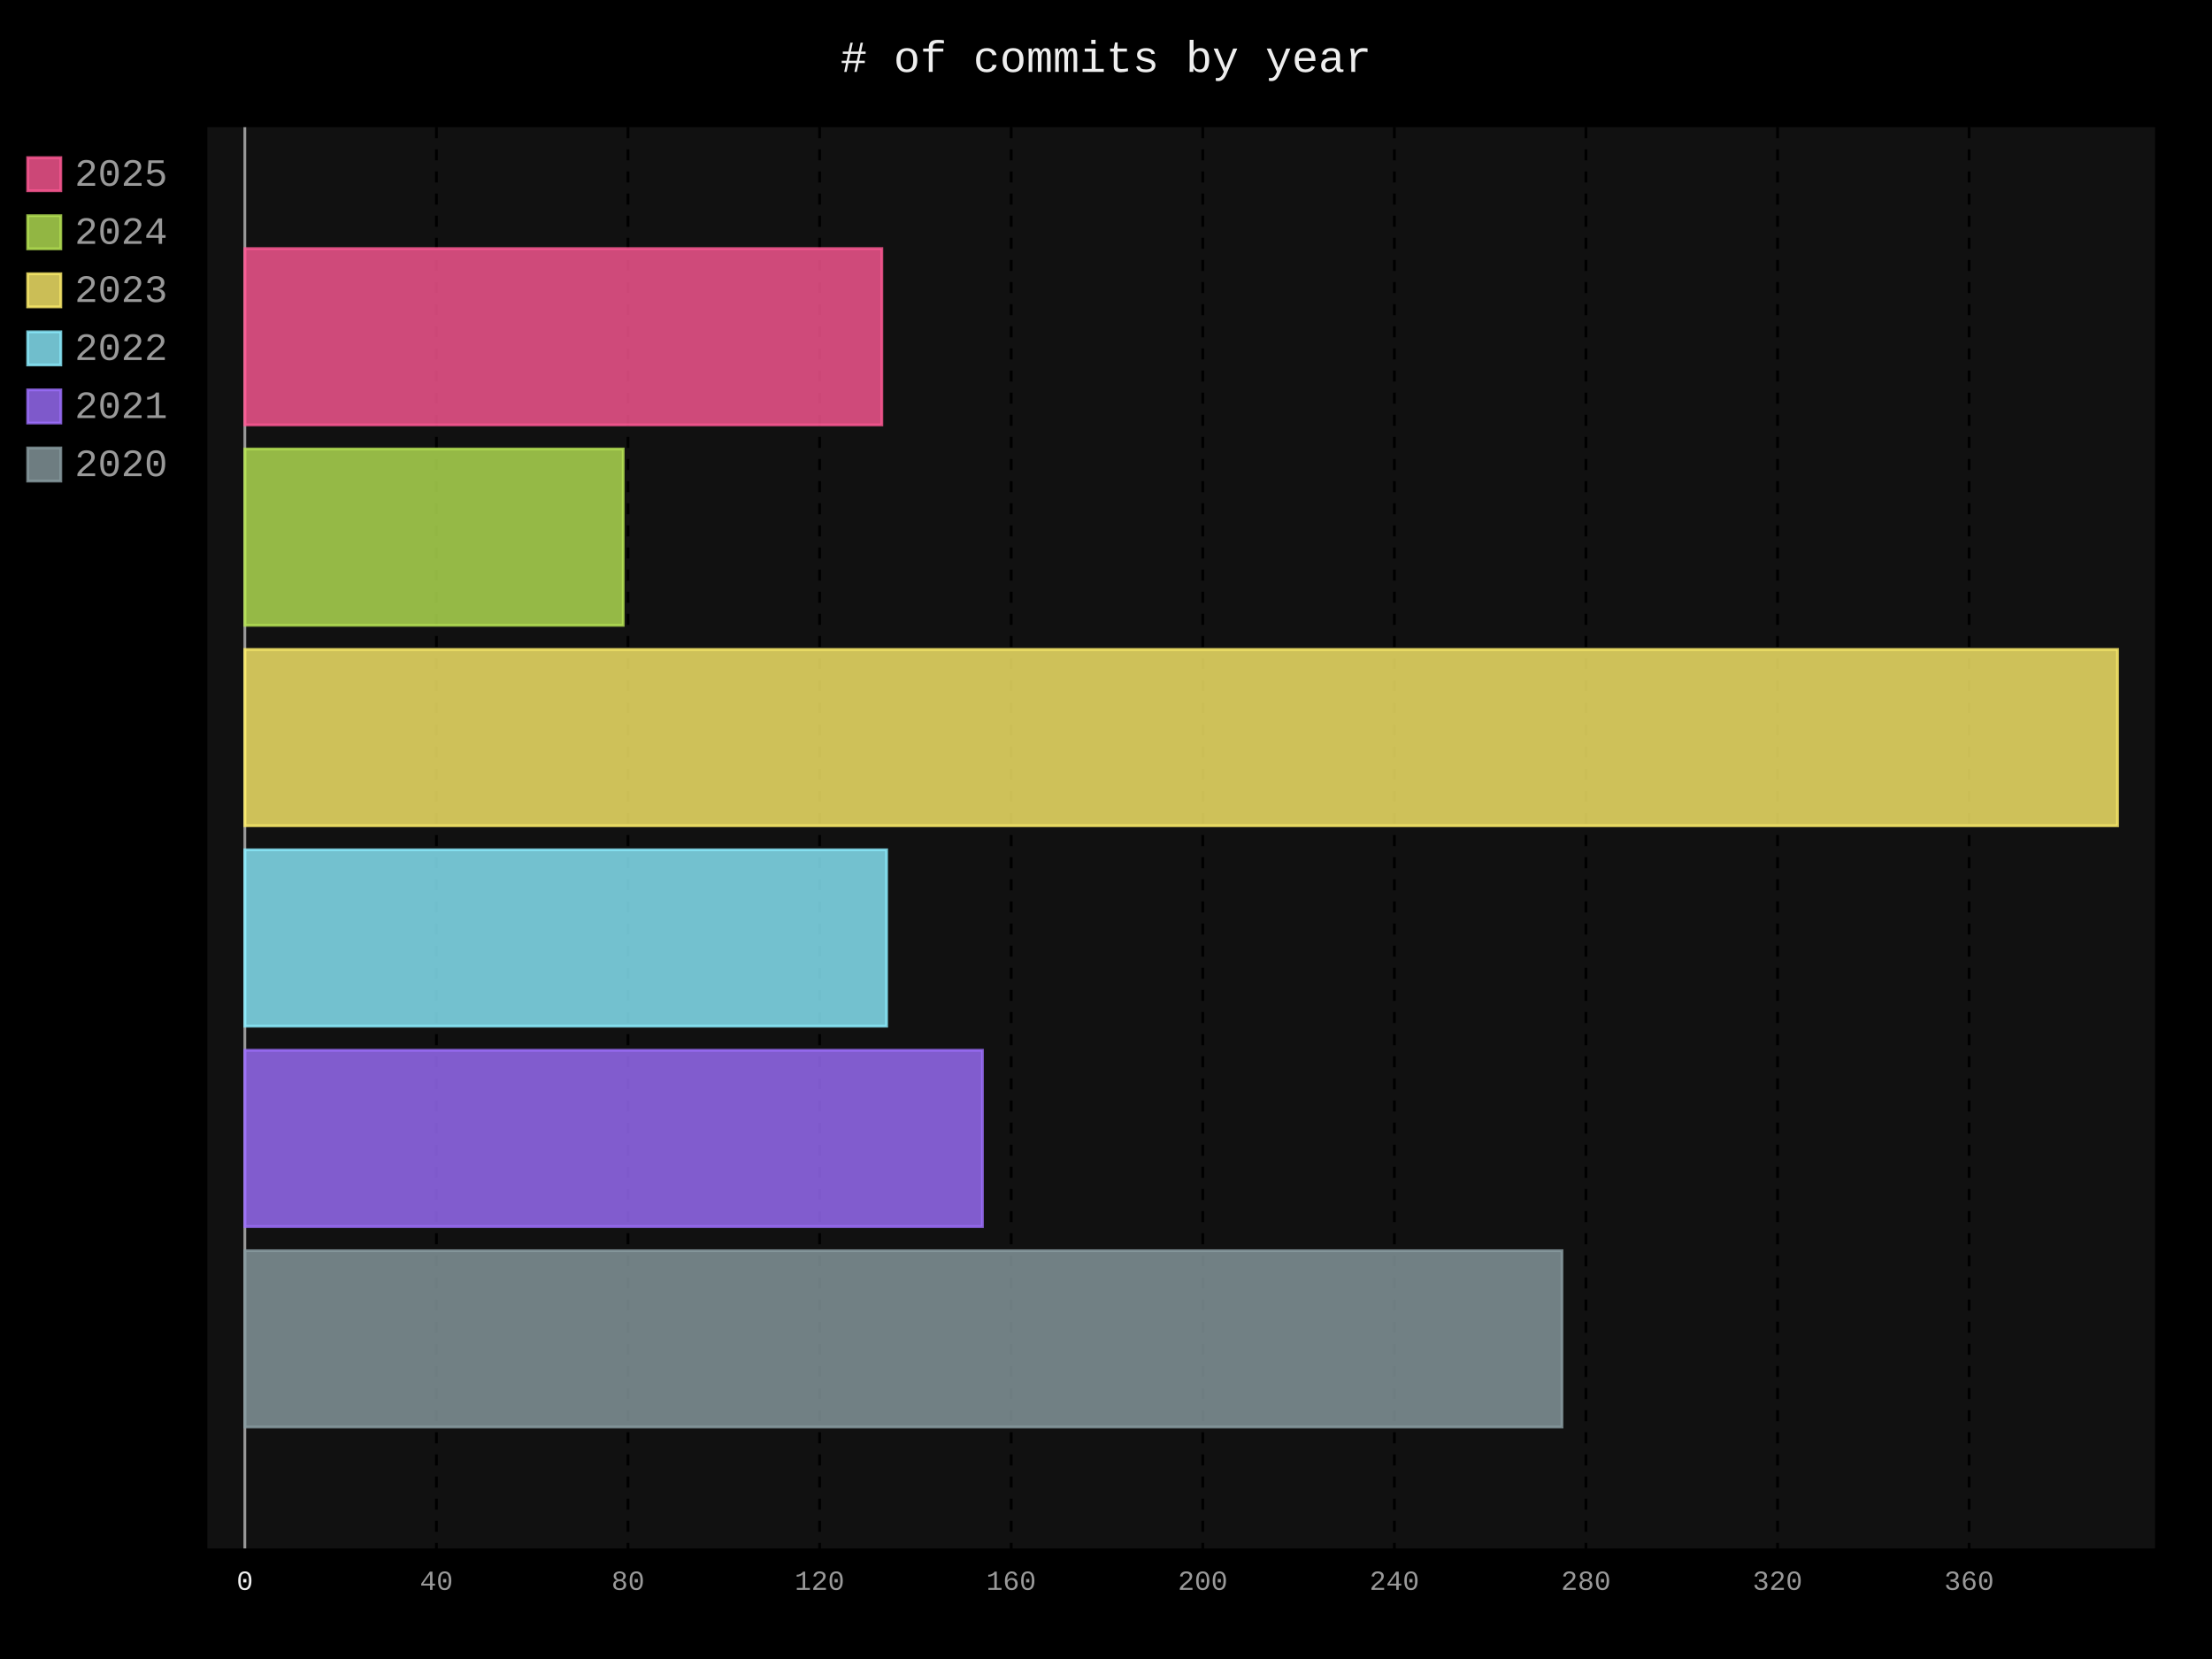
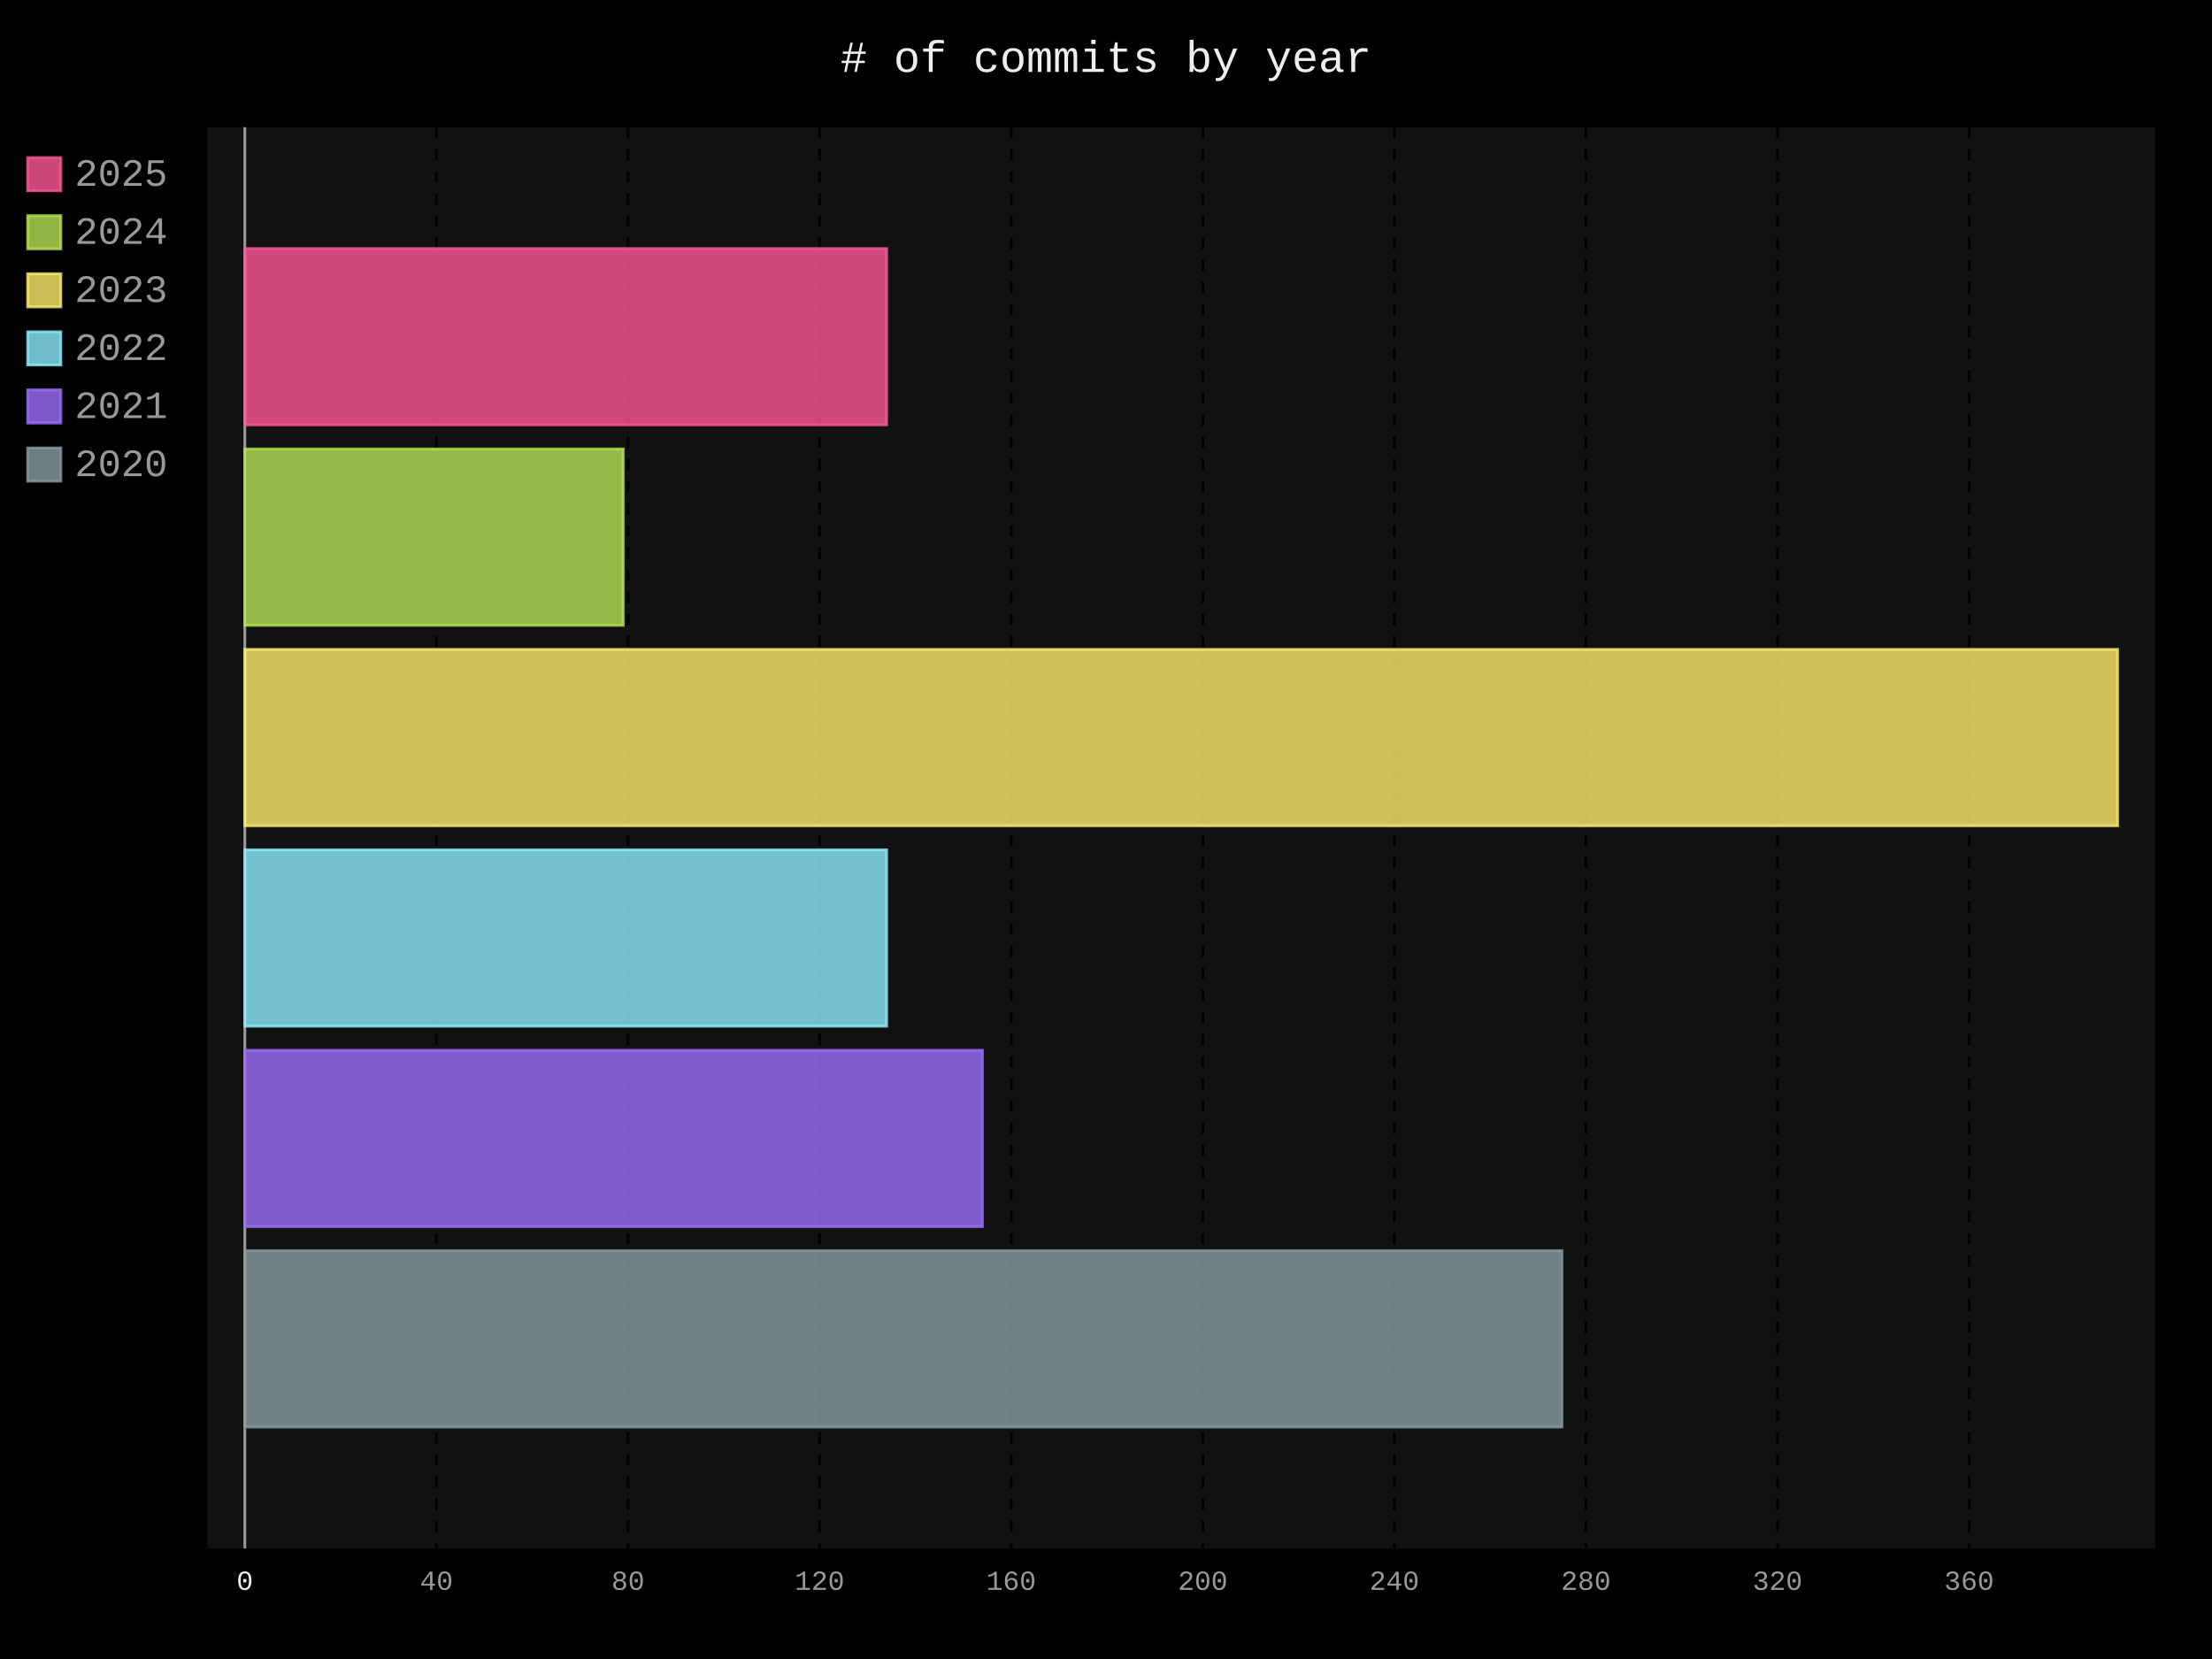
- <svg xmlns="http://www.w3.org/2000/svg" id="chart-6aae57a1-77a2-43fb-bd0c-e2f5e94e4ced" class="pygal-chart" viewBox="0 0 800 600">
+ <svg xmlns="http://www.w3.org/2000/svg" id="chart-c53161f6-4daf-412a-bd9c-a7cf80eec986" class="pygal-chart" viewBox="0 0 800 600">
  <defs>
-     <style type="text/css">#chart-6aae57a1-77a2-43fb-bd0c-e2f5e94e4ced{-webkit-user-select:none;-webkit-font-smoothing:antialiased;font-family:Consolas,"Liberation Mono",Menlo,Courier,monospace}#chart-6aae57a1-77a2-43fb-bd0c-e2f5e94e4ced .title{font-family:Consolas,"Liberation Mono",Menlo,Courier,monospace;font-size:16px}#chart-6aae57a1-77a2-43fb-bd0c-e2f5e94e4ced .legends .legend text{font-family:Consolas,"Liberation Mono",Menlo,Courier,monospace;font-size:14px}#chart-6aae57a1-77a2-43fb-bd0c-e2f5e94e4ced .axis text{font-family:Consolas,"Liberation Mono",Menlo,Courier,monospace;font-size:10px}#chart-6aae57a1-77a2-43fb-bd0c-e2f5e94e4ced .axis text.major{font-family:Consolas,"Liberation Mono",Menlo,Courier,monospace;font-size:10px}#chart-6aae57a1-77a2-43fb-bd0c-e2f5e94e4ced .text-overlay text.value{font-family:Consolas,"Liberation Mono",Menlo,Courier,monospace;font-size:16px}#chart-6aae57a1-77a2-43fb-bd0c-e2f5e94e4ced .text-overlay text.label{font-family:Consolas,"Liberation Mono",Menlo,Courier,monospace;font-size:10px}#chart-6aae57a1-77a2-43fb-bd0c-e2f5e94e4ced .tooltip{font-family:Consolas,"Liberation Mono",Menlo,Courier,monospace;font-size:14px}#chart-6aae57a1-77a2-43fb-bd0c-e2f5e94e4ced text.no_data{font-family:Consolas,"Liberation Mono",Menlo,Courier,monospace;font-size:64px}
- #chart-6aae57a1-77a2-43fb-bd0c-e2f5e94e4ced{background-color:black}#chart-6aae57a1-77a2-43fb-bd0c-e2f5e94e4ced path,#chart-6aae57a1-77a2-43fb-bd0c-e2f5e94e4ced line,#chart-6aae57a1-77a2-43fb-bd0c-e2f5e94e4ced rect,#chart-6aae57a1-77a2-43fb-bd0c-e2f5e94e4ced circle{-webkit-transition:250ms;-moz-transition:250ms;transition:250ms}#chart-6aae57a1-77a2-43fb-bd0c-e2f5e94e4ced .graph &gt; .background{fill:black}#chart-6aae57a1-77a2-43fb-bd0c-e2f5e94e4ced .plot &gt; .background{fill:#111}#chart-6aae57a1-77a2-43fb-bd0c-e2f5e94e4ced .graph{fill:#999}#chart-6aae57a1-77a2-43fb-bd0c-e2f5e94e4ced text.no_data{fill:#eee}#chart-6aae57a1-77a2-43fb-bd0c-e2f5e94e4ced .title{fill:#eee}#chart-6aae57a1-77a2-43fb-bd0c-e2f5e94e4ced .legends .legend text{fill:#999}#chart-6aae57a1-77a2-43fb-bd0c-e2f5e94e4ced .legends .legend:hover text{fill:#eee}#chart-6aae57a1-77a2-43fb-bd0c-e2f5e94e4ced .axis .line{stroke:#eee}#chart-6aae57a1-77a2-43fb-bd0c-e2f5e94e4ced .axis .guide.line{stroke:#555}#chart-6aae57a1-77a2-43fb-bd0c-e2f5e94e4ced .axis .major.line{stroke:#999}#chart-6aae57a1-77a2-43fb-bd0c-e2f5e94e4ced .axis text.major{fill:#eee}#chart-6aae57a1-77a2-43fb-bd0c-e2f5e94e4ced .axis.y .guides:hover .guide.line,#chart-6aae57a1-77a2-43fb-bd0c-e2f5e94e4ced .line-graph .axis.x .guides:hover .guide.line,#chart-6aae57a1-77a2-43fb-bd0c-e2f5e94e4ced .stackedline-graph .axis.x .guides:hover .guide.line,#chart-6aae57a1-77a2-43fb-bd0c-e2f5e94e4ced .xy-graph .axis.x .guides:hover .guide.line{stroke:#eee}#chart-6aae57a1-77a2-43fb-bd0c-e2f5e94e4ced .axis .guides:hover text{fill:#eee}#chart-6aae57a1-77a2-43fb-bd0c-e2f5e94e4ced .reactive{fill-opacity:.8;stroke-opacity:.8;stroke-width:1}#chart-6aae57a1-77a2-43fb-bd0c-e2f5e94e4ced .ci{stroke:#999}#chart-6aae57a1-77a2-43fb-bd0c-e2f5e94e4ced .reactive.active,#chart-6aae57a1-77a2-43fb-bd0c-e2f5e94e4ced .active .reactive{fill-opacity:.4;stroke-opacity:.9;stroke-width:4}#chart-6aae57a1-77a2-43fb-bd0c-e2f5e94e4ced .ci .reactive.active{stroke-width:1.5}#chart-6aae57a1-77a2-43fb-bd0c-e2f5e94e4ced .series text{fill:#eee}#chart-6aae57a1-77a2-43fb-bd0c-e2f5e94e4ced .tooltip rect{fill:#111;stroke:#eee;-webkit-transition:opacity 250ms;-moz-transition:opacity 250ms;transition:opacity 250ms}#chart-6aae57a1-77a2-43fb-bd0c-e2f5e94e4ced .tooltip .label{fill:#999}#chart-6aae57a1-77a2-43fb-bd0c-e2f5e94e4ced .tooltip .label{fill:#999}#chart-6aae57a1-77a2-43fb-bd0c-e2f5e94e4ced .tooltip .legend{font-size:.8em;fill:#555}#chart-6aae57a1-77a2-43fb-bd0c-e2f5e94e4ced .tooltip .x_label{font-size:.6em;fill:#eee}#chart-6aae57a1-77a2-43fb-bd0c-e2f5e94e4ced .tooltip .xlink{font-size:.5em;text-decoration:underline}#chart-6aae57a1-77a2-43fb-bd0c-e2f5e94e4ced .tooltip .value{font-size:1.5em}#chart-6aae57a1-77a2-43fb-bd0c-e2f5e94e4ced .bound{font-size:.5em}#chart-6aae57a1-77a2-43fb-bd0c-e2f5e94e4ced .max-value{font-size:.75em;fill:#555}#chart-6aae57a1-77a2-43fb-bd0c-e2f5e94e4ced .map-element{fill:#111;stroke:#555 !important}#chart-6aae57a1-77a2-43fb-bd0c-e2f5e94e4ced .map-element .reactive{fill-opacity:inherit;stroke-opacity:inherit}#chart-6aae57a1-77a2-43fb-bd0c-e2f5e94e4ced .color-0,#chart-6aae57a1-77a2-43fb-bd0c-e2f5e94e4ced .color-0 a:visited{stroke:#ff5995;fill:#ff5995}#chart-6aae57a1-77a2-43fb-bd0c-e2f5e94e4ced .color-1,#chart-6aae57a1-77a2-43fb-bd0c-e2f5e94e4ced .color-1 a:visited{stroke:#b6e354;fill:#b6e354}#chart-6aae57a1-77a2-43fb-bd0c-e2f5e94e4ced .color-2,#chart-6aae57a1-77a2-43fb-bd0c-e2f5e94e4ced .color-2 a:visited{stroke:#feed6c;fill:#feed6c}#chart-6aae57a1-77a2-43fb-bd0c-e2f5e94e4ced .color-3,#chart-6aae57a1-77a2-43fb-bd0c-e2f5e94e4ced .color-3 a:visited{stroke:#8cedff;fill:#8cedff}#chart-6aae57a1-77a2-43fb-bd0c-e2f5e94e4ced .color-4,#chart-6aae57a1-77a2-43fb-bd0c-e2f5e94e4ced .color-4 a:visited{stroke:#9e6ffe;fill:#9e6ffe}#chart-6aae57a1-77a2-43fb-bd0c-e2f5e94e4ced .color-5,#chart-6aae57a1-77a2-43fb-bd0c-e2f5e94e4ced .color-5 a:visited{stroke:#899ca1;fill:#899ca1}#chart-6aae57a1-77a2-43fb-bd0c-e2f5e94e4ced .text-overlay .color-0 text{fill:black}#chart-6aae57a1-77a2-43fb-bd0c-e2f5e94e4ced .text-overlay .color-1 text{fill:black}#chart-6aae57a1-77a2-43fb-bd0c-e2f5e94e4ced .text-overlay .color-2 text{fill:black}#chart-6aae57a1-77a2-43fb-bd0c-e2f5e94e4ced .text-overlay .color-3 text{fill:black}#chart-6aae57a1-77a2-43fb-bd0c-e2f5e94e4ced .text-overlay .color-4 text{fill:black}#chart-6aae57a1-77a2-43fb-bd0c-e2f5e94e4ced .text-overlay .color-5 text{fill:black}
- #chart-6aae57a1-77a2-43fb-bd0c-e2f5e94e4ced text.no_data{text-anchor:middle}#chart-6aae57a1-77a2-43fb-bd0c-e2f5e94e4ced .guide.line{fill:none}#chart-6aae57a1-77a2-43fb-bd0c-e2f5e94e4ced .centered{text-anchor:middle}#chart-6aae57a1-77a2-43fb-bd0c-e2f5e94e4ced .title{text-anchor:middle}#chart-6aae57a1-77a2-43fb-bd0c-e2f5e94e4ced .legends .legend text{fill-opacity:1}#chart-6aae57a1-77a2-43fb-bd0c-e2f5e94e4ced .axis.x text{text-anchor:middle}#chart-6aae57a1-77a2-43fb-bd0c-e2f5e94e4ced .axis.x:not(.web) text[transform]{text-anchor:start}#chart-6aae57a1-77a2-43fb-bd0c-e2f5e94e4ced .axis.x:not(.web) text[transform].backwards{text-anchor:end}#chart-6aae57a1-77a2-43fb-bd0c-e2f5e94e4ced .axis.y text{text-anchor:end}#chart-6aae57a1-77a2-43fb-bd0c-e2f5e94e4ced .axis.y text[transform].backwards{text-anchor:start}#chart-6aae57a1-77a2-43fb-bd0c-e2f5e94e4ced .axis.y2 text{text-anchor:start}#chart-6aae57a1-77a2-43fb-bd0c-e2f5e94e4ced .axis.y2 text[transform].backwards{text-anchor:end}#chart-6aae57a1-77a2-43fb-bd0c-e2f5e94e4ced .axis .guide.line{stroke-dasharray:4,4;stroke:black}#chart-6aae57a1-77a2-43fb-bd0c-e2f5e94e4ced .axis .major.guide.line{stroke-dasharray:6,6;stroke:black}#chart-6aae57a1-77a2-43fb-bd0c-e2f5e94e4ced .horizontal .axis.y .guide.line,#chart-6aae57a1-77a2-43fb-bd0c-e2f5e94e4ced .horizontal .axis.y2 .guide.line,#chart-6aae57a1-77a2-43fb-bd0c-e2f5e94e4ced .vertical .axis.x .guide.line{opacity:0}#chart-6aae57a1-77a2-43fb-bd0c-e2f5e94e4ced .horizontal .axis.always_show .guide.line,#chart-6aae57a1-77a2-43fb-bd0c-e2f5e94e4ced .vertical .axis.always_show .guide.line{opacity:1 !important}#chart-6aae57a1-77a2-43fb-bd0c-e2f5e94e4ced .axis.y .guides:hover .guide.line,#chart-6aae57a1-77a2-43fb-bd0c-e2f5e94e4ced .axis.y2 .guides:hover .guide.line,#chart-6aae57a1-77a2-43fb-bd0c-e2f5e94e4ced .axis.x .guides:hover .guide.line{opacity:1}#chart-6aae57a1-77a2-43fb-bd0c-e2f5e94e4ced .axis .guides:hover text{opacity:1}#chart-6aae57a1-77a2-43fb-bd0c-e2f5e94e4ced .nofill{fill:none}#chart-6aae57a1-77a2-43fb-bd0c-e2f5e94e4ced .subtle-fill{fill-opacity:.2}#chart-6aae57a1-77a2-43fb-bd0c-e2f5e94e4ced .dot{stroke-width:1px;fill-opacity:1;stroke-opacity:1}#chart-6aae57a1-77a2-43fb-bd0c-e2f5e94e4ced .dot.active{stroke-width:5px}#chart-6aae57a1-77a2-43fb-bd0c-e2f5e94e4ced .dot.negative{fill:transparent}#chart-6aae57a1-77a2-43fb-bd0c-e2f5e94e4ced text,#chart-6aae57a1-77a2-43fb-bd0c-e2f5e94e4ced tspan{stroke:none !important}#chart-6aae57a1-77a2-43fb-bd0c-e2f5e94e4ced .series text.active{opacity:1}#chart-6aae57a1-77a2-43fb-bd0c-e2f5e94e4ced .tooltip rect{fill-opacity:.95;stroke-width:.5}#chart-6aae57a1-77a2-43fb-bd0c-e2f5e94e4ced .tooltip text{fill-opacity:1}#chart-6aae57a1-77a2-43fb-bd0c-e2f5e94e4ced .showable{visibility:hidden}#chart-6aae57a1-77a2-43fb-bd0c-e2f5e94e4ced .showable.shown{visibility:visible}#chart-6aae57a1-77a2-43fb-bd0c-e2f5e94e4ced .gauge-background{fill:rgba(229,229,229,1);stroke:none}#chart-6aae57a1-77a2-43fb-bd0c-e2f5e94e4ced .bg-lines{stroke:black;stroke-width:2px}</style>
+     <style type="text/css">#chart-c53161f6-4daf-412a-bd9c-a7cf80eec986{-webkit-user-select:none;-webkit-font-smoothing:antialiased;font-family:Consolas,"Liberation Mono",Menlo,Courier,monospace}#chart-c53161f6-4daf-412a-bd9c-a7cf80eec986 .title{font-family:Consolas,"Liberation Mono",Menlo,Courier,monospace;font-size:16px}#chart-c53161f6-4daf-412a-bd9c-a7cf80eec986 .legends .legend text{font-family:Consolas,"Liberation Mono",Menlo,Courier,monospace;font-size:14px}#chart-c53161f6-4daf-412a-bd9c-a7cf80eec986 .axis text{font-family:Consolas,"Liberation Mono",Menlo,Courier,monospace;font-size:10px}#chart-c53161f6-4daf-412a-bd9c-a7cf80eec986 .axis text.major{font-family:Consolas,"Liberation Mono",Menlo,Courier,monospace;font-size:10px}#chart-c53161f6-4daf-412a-bd9c-a7cf80eec986 .text-overlay text.value{font-family:Consolas,"Liberation Mono",Menlo,Courier,monospace;font-size:16px}#chart-c53161f6-4daf-412a-bd9c-a7cf80eec986 .text-overlay text.label{font-family:Consolas,"Liberation Mono",Menlo,Courier,monospace;font-size:10px}#chart-c53161f6-4daf-412a-bd9c-a7cf80eec986 .tooltip{font-family:Consolas,"Liberation Mono",Menlo,Courier,monospace;font-size:14px}#chart-c53161f6-4daf-412a-bd9c-a7cf80eec986 text.no_data{font-family:Consolas,"Liberation Mono",Menlo,Courier,monospace;font-size:64px}
+ #chart-c53161f6-4daf-412a-bd9c-a7cf80eec986{background-color:black}#chart-c53161f6-4daf-412a-bd9c-a7cf80eec986 path,#chart-c53161f6-4daf-412a-bd9c-a7cf80eec986 line,#chart-c53161f6-4daf-412a-bd9c-a7cf80eec986 rect,#chart-c53161f6-4daf-412a-bd9c-a7cf80eec986 circle{-webkit-transition:250ms;-moz-transition:250ms;transition:250ms}#chart-c53161f6-4daf-412a-bd9c-a7cf80eec986 .graph &gt; .background{fill:black}#chart-c53161f6-4daf-412a-bd9c-a7cf80eec986 .plot &gt; .background{fill:#111}#chart-c53161f6-4daf-412a-bd9c-a7cf80eec986 .graph{fill:#999}#chart-c53161f6-4daf-412a-bd9c-a7cf80eec986 text.no_data{fill:#eee}#chart-c53161f6-4daf-412a-bd9c-a7cf80eec986 .title{fill:#eee}#chart-c53161f6-4daf-412a-bd9c-a7cf80eec986 .legends .legend text{fill:#999}#chart-c53161f6-4daf-412a-bd9c-a7cf80eec986 .legends .legend:hover text{fill:#eee}#chart-c53161f6-4daf-412a-bd9c-a7cf80eec986 .axis .line{stroke:#eee}#chart-c53161f6-4daf-412a-bd9c-a7cf80eec986 .axis .guide.line{stroke:#555}#chart-c53161f6-4daf-412a-bd9c-a7cf80eec986 .axis .major.line{stroke:#999}#chart-c53161f6-4daf-412a-bd9c-a7cf80eec986 .axis text.major{fill:#eee}#chart-c53161f6-4daf-412a-bd9c-a7cf80eec986 .axis.y .guides:hover .guide.line,#chart-c53161f6-4daf-412a-bd9c-a7cf80eec986 .line-graph .axis.x .guides:hover .guide.line,#chart-c53161f6-4daf-412a-bd9c-a7cf80eec986 .stackedline-graph .axis.x .guides:hover .guide.line,#chart-c53161f6-4daf-412a-bd9c-a7cf80eec986 .xy-graph .axis.x .guides:hover .guide.line{stroke:#eee}#chart-c53161f6-4daf-412a-bd9c-a7cf80eec986 .axis .guides:hover text{fill:#eee}#chart-c53161f6-4daf-412a-bd9c-a7cf80eec986 .reactive{fill-opacity:.8;stroke-opacity:.8;stroke-width:1}#chart-c53161f6-4daf-412a-bd9c-a7cf80eec986 .ci{stroke:#999}#chart-c53161f6-4daf-412a-bd9c-a7cf80eec986 .reactive.active,#chart-c53161f6-4daf-412a-bd9c-a7cf80eec986 .active .reactive{fill-opacity:.4;stroke-opacity:.9;stroke-width:4}#chart-c53161f6-4daf-412a-bd9c-a7cf80eec986 .ci .reactive.active{stroke-width:1.5}#chart-c53161f6-4daf-412a-bd9c-a7cf80eec986 .series text{fill:#eee}#chart-c53161f6-4daf-412a-bd9c-a7cf80eec986 .tooltip rect{fill:#111;stroke:#eee;-webkit-transition:opacity 250ms;-moz-transition:opacity 250ms;transition:opacity 250ms}#chart-c53161f6-4daf-412a-bd9c-a7cf80eec986 .tooltip .label{fill:#999}#chart-c53161f6-4daf-412a-bd9c-a7cf80eec986 .tooltip .label{fill:#999}#chart-c53161f6-4daf-412a-bd9c-a7cf80eec986 .tooltip .legend{font-size:.8em;fill:#555}#chart-c53161f6-4daf-412a-bd9c-a7cf80eec986 .tooltip .x_label{font-size:.6em;fill:#eee}#chart-c53161f6-4daf-412a-bd9c-a7cf80eec986 .tooltip .xlink{font-size:.5em;text-decoration:underline}#chart-c53161f6-4daf-412a-bd9c-a7cf80eec986 .tooltip .value{font-size:1.5em}#chart-c53161f6-4daf-412a-bd9c-a7cf80eec986 .bound{font-size:.5em}#chart-c53161f6-4daf-412a-bd9c-a7cf80eec986 .max-value{font-size:.75em;fill:#555}#chart-c53161f6-4daf-412a-bd9c-a7cf80eec986 .map-element{fill:#111;stroke:#555 !important}#chart-c53161f6-4daf-412a-bd9c-a7cf80eec986 .map-element .reactive{fill-opacity:inherit;stroke-opacity:inherit}#chart-c53161f6-4daf-412a-bd9c-a7cf80eec986 .color-0,#chart-c53161f6-4daf-412a-bd9c-a7cf80eec986 .color-0 a:visited{stroke:#ff5995;fill:#ff5995}#chart-c53161f6-4daf-412a-bd9c-a7cf80eec986 .color-1,#chart-c53161f6-4daf-412a-bd9c-a7cf80eec986 .color-1 a:visited{stroke:#b6e354;fill:#b6e354}#chart-c53161f6-4daf-412a-bd9c-a7cf80eec986 .color-2,#chart-c53161f6-4daf-412a-bd9c-a7cf80eec986 .color-2 a:visited{stroke:#feed6c;fill:#feed6c}#chart-c53161f6-4daf-412a-bd9c-a7cf80eec986 .color-3,#chart-c53161f6-4daf-412a-bd9c-a7cf80eec986 .color-3 a:visited{stroke:#8cedff;fill:#8cedff}#chart-c53161f6-4daf-412a-bd9c-a7cf80eec986 .color-4,#chart-c53161f6-4daf-412a-bd9c-a7cf80eec986 .color-4 a:visited{stroke:#9e6ffe;fill:#9e6ffe}#chart-c53161f6-4daf-412a-bd9c-a7cf80eec986 .color-5,#chart-c53161f6-4daf-412a-bd9c-a7cf80eec986 .color-5 a:visited{stroke:#899ca1;fill:#899ca1}#chart-c53161f6-4daf-412a-bd9c-a7cf80eec986 .text-overlay .color-0 text{fill:black}#chart-c53161f6-4daf-412a-bd9c-a7cf80eec986 .text-overlay .color-1 text{fill:black}#chart-c53161f6-4daf-412a-bd9c-a7cf80eec986 .text-overlay .color-2 text{fill:black}#chart-c53161f6-4daf-412a-bd9c-a7cf80eec986 .text-overlay .color-3 text{fill:black}#chart-c53161f6-4daf-412a-bd9c-a7cf80eec986 .text-overlay .color-4 text{fill:black}#chart-c53161f6-4daf-412a-bd9c-a7cf80eec986 .text-overlay .color-5 text{fill:black}
+ #chart-c53161f6-4daf-412a-bd9c-a7cf80eec986 text.no_data{text-anchor:middle}#chart-c53161f6-4daf-412a-bd9c-a7cf80eec986 .guide.line{fill:none}#chart-c53161f6-4daf-412a-bd9c-a7cf80eec986 .centered{text-anchor:middle}#chart-c53161f6-4daf-412a-bd9c-a7cf80eec986 .title{text-anchor:middle}#chart-c53161f6-4daf-412a-bd9c-a7cf80eec986 .legends .legend text{fill-opacity:1}#chart-c53161f6-4daf-412a-bd9c-a7cf80eec986 .axis.x text{text-anchor:middle}#chart-c53161f6-4daf-412a-bd9c-a7cf80eec986 .axis.x:not(.web) text[transform]{text-anchor:start}#chart-c53161f6-4daf-412a-bd9c-a7cf80eec986 .axis.x:not(.web) text[transform].backwards{text-anchor:end}#chart-c53161f6-4daf-412a-bd9c-a7cf80eec986 .axis.y text{text-anchor:end}#chart-c53161f6-4daf-412a-bd9c-a7cf80eec986 .axis.y text[transform].backwards{text-anchor:start}#chart-c53161f6-4daf-412a-bd9c-a7cf80eec986 .axis.y2 text{text-anchor:start}#chart-c53161f6-4daf-412a-bd9c-a7cf80eec986 .axis.y2 text[transform].backwards{text-anchor:end}#chart-c53161f6-4daf-412a-bd9c-a7cf80eec986 .axis .guide.line{stroke-dasharray:4,4;stroke:black}#chart-c53161f6-4daf-412a-bd9c-a7cf80eec986 .axis .major.guide.line{stroke-dasharray:6,6;stroke:black}#chart-c53161f6-4daf-412a-bd9c-a7cf80eec986 .horizontal .axis.y .guide.line,#chart-c53161f6-4daf-412a-bd9c-a7cf80eec986 .horizontal .axis.y2 .guide.line,#chart-c53161f6-4daf-412a-bd9c-a7cf80eec986 .vertical .axis.x .guide.line{opacity:0}#chart-c53161f6-4daf-412a-bd9c-a7cf80eec986 .horizontal .axis.always_show .guide.line,#chart-c53161f6-4daf-412a-bd9c-a7cf80eec986 .vertical .axis.always_show .guide.line{opacity:1 !important}#chart-c53161f6-4daf-412a-bd9c-a7cf80eec986 .axis.y .guides:hover .guide.line,#chart-c53161f6-4daf-412a-bd9c-a7cf80eec986 .axis.y2 .guides:hover .guide.line,#chart-c53161f6-4daf-412a-bd9c-a7cf80eec986 .axis.x .guides:hover .guide.line{opacity:1}#chart-c53161f6-4daf-412a-bd9c-a7cf80eec986 .axis .guides:hover text{opacity:1}#chart-c53161f6-4daf-412a-bd9c-a7cf80eec986 .nofill{fill:none}#chart-c53161f6-4daf-412a-bd9c-a7cf80eec986 .subtle-fill{fill-opacity:.2}#chart-c53161f6-4daf-412a-bd9c-a7cf80eec986 .dot{stroke-width:1px;fill-opacity:1;stroke-opacity:1}#chart-c53161f6-4daf-412a-bd9c-a7cf80eec986 .dot.active{stroke-width:5px}#chart-c53161f6-4daf-412a-bd9c-a7cf80eec986 .dot.negative{fill:transparent}#chart-c53161f6-4daf-412a-bd9c-a7cf80eec986 text,#chart-c53161f6-4daf-412a-bd9c-a7cf80eec986 tspan{stroke:none !important}#chart-c53161f6-4daf-412a-bd9c-a7cf80eec986 .series text.active{opacity:1}#chart-c53161f6-4daf-412a-bd9c-a7cf80eec986 .tooltip rect{fill-opacity:.95;stroke-width:.5}#chart-c53161f6-4daf-412a-bd9c-a7cf80eec986 .tooltip text{fill-opacity:1}#chart-c53161f6-4daf-412a-bd9c-a7cf80eec986 .showable{visibility:hidden}#chart-c53161f6-4daf-412a-bd9c-a7cf80eec986 .showable.shown{visibility:visible}#chart-c53161f6-4daf-412a-bd9c-a7cf80eec986 .gauge-background{fill:rgba(229,229,229,1);stroke:none}#chart-c53161f6-4daf-412a-bd9c-a7cf80eec986 .bg-lines{stroke:black;stroke-width:2px}</style>
  </defs>
  <g class="graph horizontalbar-graph horizontal">
    <rect x="0" y="0" width="800" height="600" class="background" />
    <g transform="translate(75, 46)" class="plot">
      <rect x="0" y="0" width="704.4" height="514" class="background" />
      <g class="axis x always_show">
        <g class="guides">
          <path d="M13.546 0 v514" class="axis major line" />
          <text x="13.546" y="529.0" class="major">0</text>
        </g>
        <g class="guides">
          <path d="M82.836 0 v514" class="guide line" />
          <text x="82.836" y="529.0" class="">40</text>
        </g>
        <g class="guides">
          <path d="M152.126 0 v514" class="guide line" />
          <text x="152.126" y="529.0" class="">80</text>
        </g>
        <g class="guides">
          <path d="M221.416 0 v514" class="guide line" />
          <text x="221.416" y="529.0" class="">120</text>
        </g>
        <g class="guides">
          <path d="M290.705 0 v514" class="guide line" />
          <text x="290.705" y="529.0" class="">160</text>
        </g>
        <g class="guides">
          <path d="M359.995 0 v514" class="guide line" />
          <text x="359.995" y="529.0" class="">200</text>
        </g>
        <g class="guides">
          <path d="M429.285 0 v514" class="guide line" />
          <text x="429.285" y="529.0" class="">240</text>
        </g>
        <g class="guides">
          <path d="M498.575 0 v514" class="guide line" />
          <text x="498.575" y="529.0" class="">280</text>
        </g>
        <g class="guides">
          <path d="M567.864 0 v514" class="guide line" />
          <text x="567.864" y="529.0" class="">320</text>
        </g>
        <g class="guides">
          <path d="M637.154 0 v514" class="guide line" />
          <text x="637.154" y="529.0" class="">360</text>
        </g>
      </g>
      <g class="series serie-5 color-5">
        <g class="bars">
          <g class="bar">
            <rect x="13.546" y="406.324" rx="0" ry="0" width="476.367" height="63.789" class="rect reactive tooltip-trigger" />
          </g>
        </g>
      </g>
      <g class="series serie-4 color-4">
        <g class="bars">
          <g class="bar">
            <rect x="13.546" y="333.836" rx="0" ry="0" width="266.766" height="63.789" class="rect reactive tooltip-trigger" />
          </g>
        </g>
      </g>
      <g class="series serie-3 color-3">
        <g class="bars">
          <g class="bar">
            <rect x="13.546" y="261.349" rx="0" ry="0" width="232.121" height="63.789" class="rect reactive tooltip-trigger" />
          </g>
        </g>
      </g>
      <g class="series serie-2 color-2">
        <g class="bars">
          <g class="bar">
            <rect x="13.546" y="188.862" rx="0" ry="0" width="677.308" height="63.789" class="rect reactive tooltip-trigger" />
          </g>
        </g>
      </g>
      <g class="series serie-1 color-1">
        <g class="bars">
          <g class="bar">
            <rect x="13.546" y="116.375" rx="0" ry="0" width="136.847" height="63.789" class="rect reactive tooltip-trigger" />
          </g>
        </g>
      </g>
      <g class="series serie-0 color-0">
        <g class="bars">
          <g class="bar">
-             <rect x="13.546" y="43.888" rx="0" ry="0" width="230.389" height="63.789" class="rect reactive tooltip-trigger" />
+             <rect x="13.546" y="43.888" rx="0" ry="0" width="232.121" height="63.789" class="rect reactive tooltip-trigger" />
          </g>
        </g>
      </g>
    </g>
    <g class="titles">
      <text x="400.0" y="26" class="title plot_title"># of commits by year</text>
    </g>
    <g transform="translate(75, 46)" class="plot overlay">
      <g class="series serie-5 color-5" />
      <g class="series serie-4 color-4" />
      <g class="series serie-3 color-3" />
      <g class="series serie-2 color-2" />
      <g class="series serie-1 color-1" />
      <g class="series serie-0 color-0" />
    </g>
    <g transform="translate(75, 46)" class="plot text-overlay">
      <g class="series serie-5 color-5" />
      <g class="series serie-4 color-4" />
      <g class="series serie-3 color-3" />
      <g class="series serie-2 color-2" />
      <g class="series serie-1 color-1" />
      <g class="series serie-0 color-0" />
    </g>
    <g transform="translate(75, 46)" class="plot tooltip-overlay">
      <g transform="translate(0 0)" style="opacity: 0" class="tooltip">
        <rect rx="0" ry="0" width="0" height="0" class="tooltip-box" />
        <g class="text" />
      </g>
    </g>
    <g transform="translate(10, 56)" class="legends">
      <g id="activate-serie-0" class="legend reactive activate-serie">
        <rect x="0.0" y="1.0" width="12" height="12" class="color-0 reactive" />
        <text x="17.0" y="11.2">2025</text>
      </g>
      <g id="activate-serie-1" class="legend reactive activate-serie">
        <rect x="0.0" y="22.0" width="12" height="12" class="color-1 reactive" />
        <text x="17.0" y="32.2">2024</text>
      </g>
      <g id="activate-serie-2" class="legend reactive activate-serie">
        <rect x="0.0" y="43.0" width="12" height="12" class="color-2 reactive" />
        <text x="17.0" y="53.2">2023</text>
      </g>
      <g id="activate-serie-3" class="legend reactive activate-serie">
        <rect x="0.0" y="64.0" width="12" height="12" class="color-3 reactive" />
        <text x="17.0" y="74.2">2022</text>
      </g>
      <g id="activate-serie-4" class="legend reactive activate-serie">
        <rect x="0.0" y="85.0" width="12" height="12" class="color-4 reactive" />
        <text x="17.0" y="95.2">2021</text>
      </g>
      <g id="activate-serie-5" class="legend reactive activate-serie">
        <rect x="0.0" y="106.0" width="12" height="12" class="color-5 reactive" />
        <text x="17.0" y="116.2">2020</text>
      </g>
    </g>
    <g transform="translate(790, 56)" class="legends" />
  </g>
</svg>
